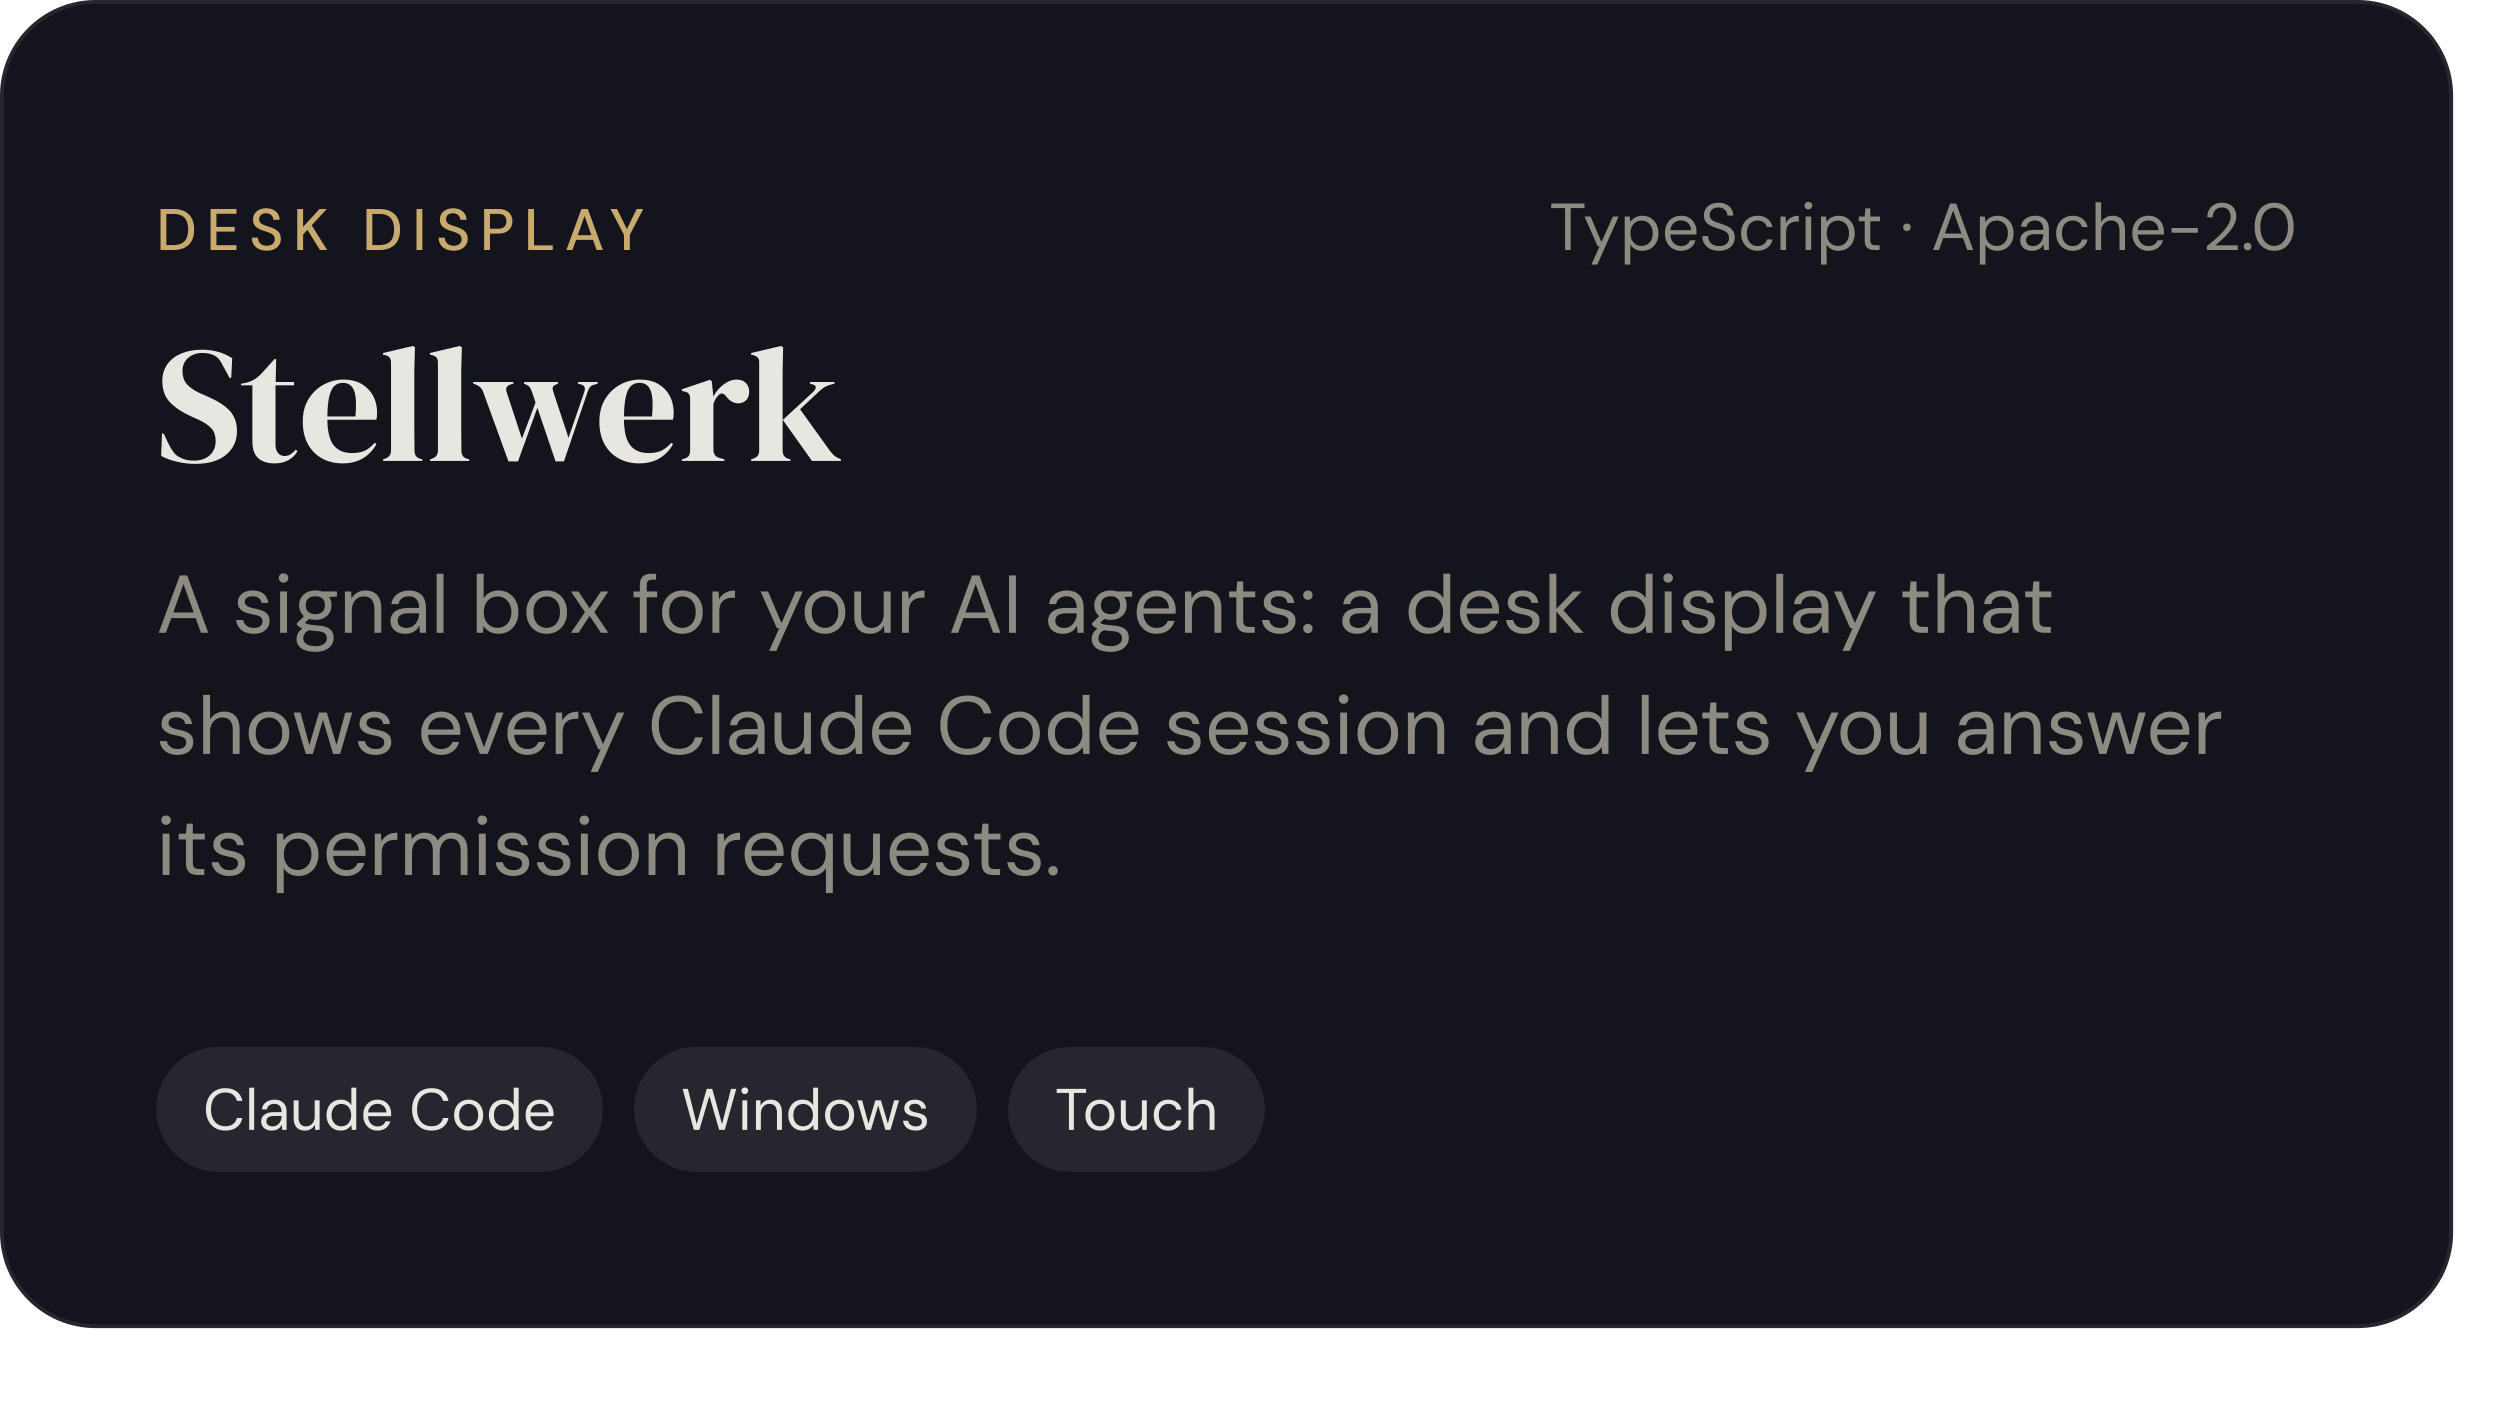
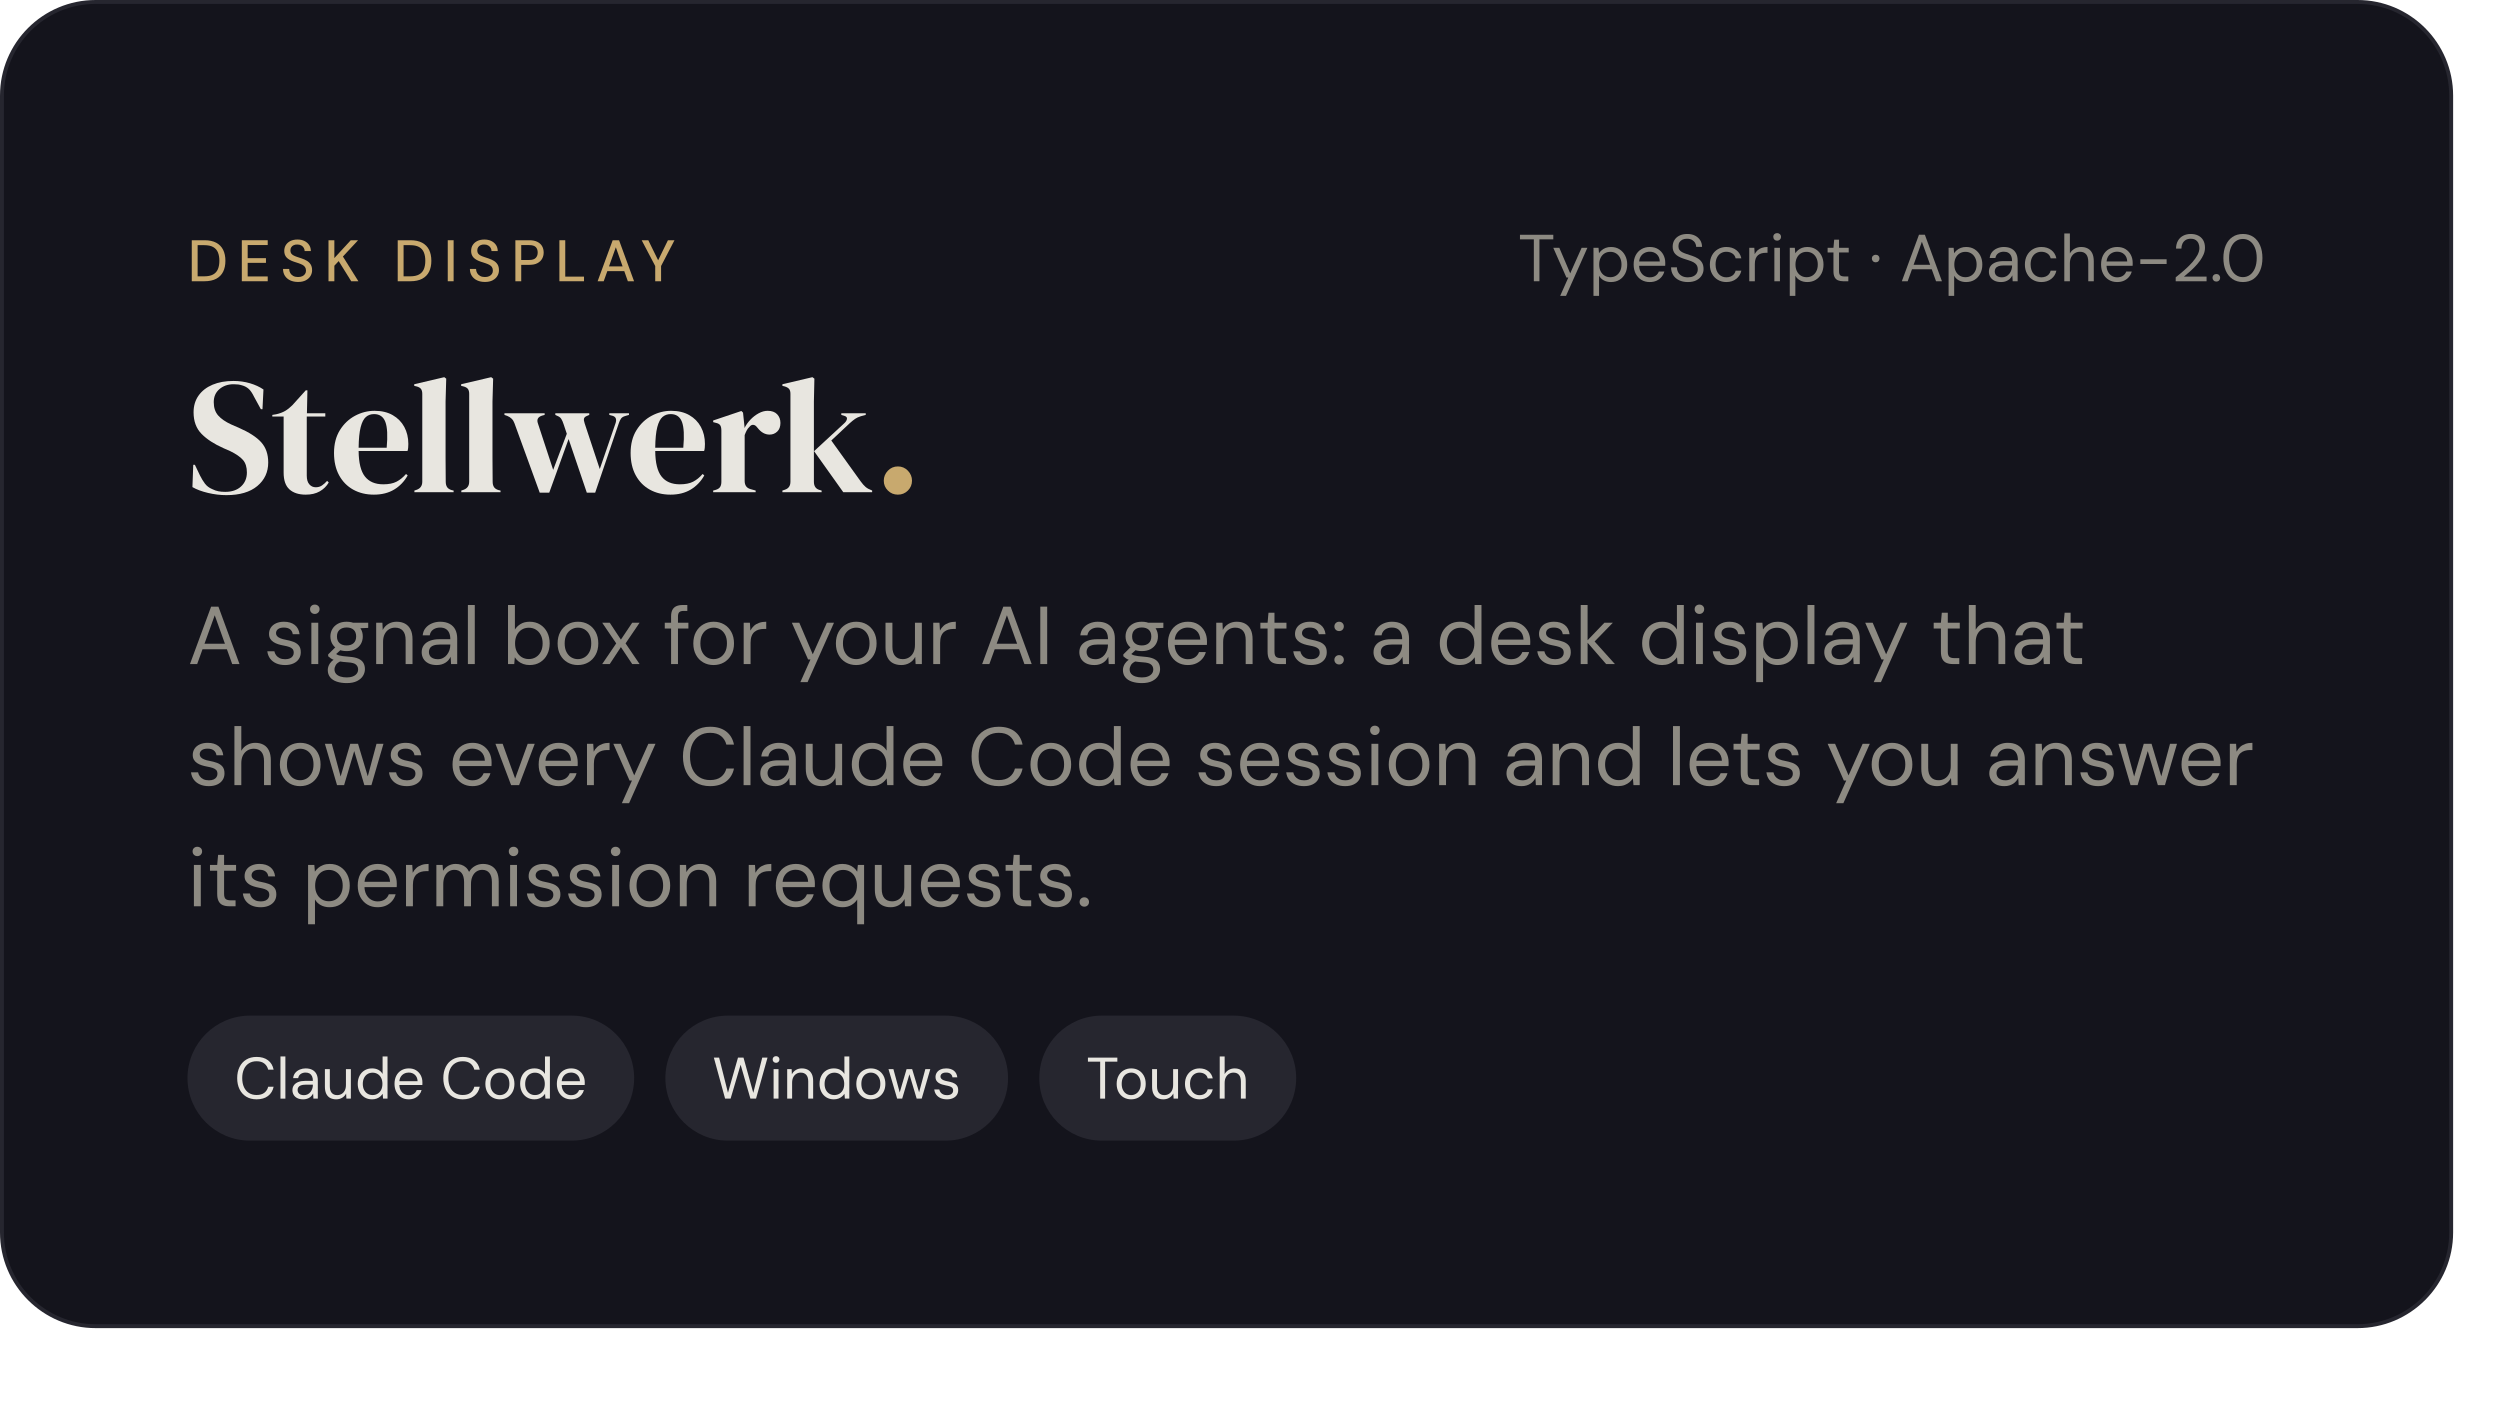
<svg xmlns="http://www.w3.org/2000/svg" viewBox="0 0 640 364" width="640" height="364" role="img" aria-label="Stellwerk: A signal box for your AI agents: a desk display that shows every Claude Code session and lets you answer its permission requests.">
  <defs>
    <path id="d105" d="M20 0V10L35 14Q55 20 62.5 32.0Q70 44 70 63V376Q70 398 62.5 408.5Q55 419 35 423L20 427V437L192 495L202 485L211 399V391Q225 419 247.5 442.5Q270 466 297.5 481.0Q325 496 352 496Q390 496 410.0 475.0Q430 454 430 422Q430 388 410.5 369.5Q391 351 364 351Q322 351 290 393L288 395Q278 409 265.0 410.5Q252 412 241 398Q231 389 224.5 376.5Q218 364 212 348V69Q212 29 247 19L279 10V0Z" />
    <path id="d108" d="M210 -15Q146 -15 110.5 17.0Q75 49 75 119V461H6V471L30 475Q61 482 83.5 495.0Q106 508 128 530L210 621H220L217 481H329V461H216V101Q216 66 231.5 48.0Q247 30 271 30Q292 30 308.0 40.5Q324 51 340 69L350 59Q330 25 295.0 5.0Q260 -15 210 -15Z" />
    <path id="d115" d="M225 -3 71 420Q60 452 27 465L10 471V481H255V471L240 467Q201 455 214 419L307 136L390 356L371 413Q364 435 356.5 446.5Q349 458 337 463L320 471V481H527V471L513 465Q498 459 495.0 449.0Q492 439 499 419L591 141L686 417Q700 455 671 465L649 471V481H769V471L745 464Q728 459 720.5 448.5Q713 438 707 420L563 -3H512L401 324L283 -3Z" />
+     <path id="d147" d="M150 -15Q114 -15 89.0 10.0Q64 35 64 70Q64 105 89.0 131.0Q114 157 150 157Q186 157 211.0 131.0Q236 105 236 70Q236 35 211.0 10.0Q186 -15 150 -15Z" />
    <path id="d47" d="M237 -18Q182 -18 125.0 -4.5Q68 9 30 31L35 167H45L76 102Q90 74 106.0 52.5Q122 31 150 19Q170 9 188.5 5.5Q207 2 230 2Q291 2 326.5 35.0Q362 68 362 120Q362 169 338.0 196.5Q314 224 261 250L220 268Q134 306 85.5 355.5Q37 405 37 487Q37 546 67.5 589.0Q98 632 152.5 655.0Q207 678 280 678Q333 678 380.5 664.0Q428 650 463 626L457 506H447L406 581Q389 616 372.0 630.5Q355 645 333 651Q320 655 309.0 656.5Q298 658 281 658Q230 658 195.0 628.5Q160 599 160 549Q160 498 187.0 467.5Q214 437 266 413L312 393Q408 351 450.0 303.5Q492 256 492 181Q492 93 425.5 37.5Q359 -18 237 -18Z" />
    <path id="d73" d="M271 496Q336 496 382.0 469.5Q428 443 452.5 397.5Q477 352 477 294Q477 283 476.0 271.5Q475 260 472 251H174Q175 143 212.5 95.5Q250 48 324 48Q374 48 405.0 64.0Q436 80 463 111L473 102Q442 47 390.5 16.0Q339 -15 267 -15Q196 -15 141.0 15.5Q86 46 55.0 103.0Q24 160 24 239Q24 321 60.0 378.5Q96 436 152.5 466.0Q209 496 271 496ZM268 476Q239 476 218.5 458.5Q198 441 186.5 396.5Q175 352 174 271H345Q355 380 337.0 428.0Q319 476 268 476Z" />
    <path id="d88" d="M22 0V10L37 15Q71 26 71 64V599Q71 619 63.0 629.0Q55 639 35 645L22 648V658L205 701L217 692L214 552V64Q214 24 247 14L261 10V0ZM393 0 215 250 400 421Q413 433 415.5 446.5Q418 460 398 466L381 471V481H530V471L500 463Q478 456 464.5 446.5Q451 437 432 420L320 315L499 66Q515 44 529.0 32.0Q543 20 565 12L569 10V0Z" />
    <path id="d89" d="M23 0V10L35 14Q71 26 71 64V599Q71 619 63.0 629.5Q55 640 35 645L22 648V658L205 701L217 692L213 552V210Q213 173 213.5 136.5Q214 100 214 64Q214 44 222.0 31.5Q230 19 249 13L262 10V0Z" />
    <path id="m1" d="M28 0 285 700H394L650 0H544L339 580L132 0ZM144 173 172 253H501L528 173Z" />
    <path id="m13" d="M73 0V700H288Q411 700 490.5 657.0Q570 614 608.5 535.5Q647 457 647 349Q647 241 608.5 163.0Q570 85 490.5 42.5Q411 0 288 0ZM173 84H284Q381 84 438.0 116.0Q495 148 519.5 207.5Q544 267 544 349Q544 432 519.5 492.0Q495 552 438.0 584.0Q381 616 284 616H173Z" />
    <path id="m15" d="M73 0V700H515V618H173V394H485V314H173V82H515V0Z" />
    <path id="m23" d="M73 0V700H173V0Z" />
    <path id="m29" d="M73 0V700H173V396L453 700H578L319 422L583 0H461L247 344L173 265V0Z" />
    <path id="m30" d="M73 0V700H173V79H493V0Z" />
    <path id="m43" d="M73 0V700H312Q395 700 449.5 672.0Q504 644 530.0 597.0Q556 550 556 490Q556 433 530.0 385.5Q504 338 450.5 309.0Q397 280 312 280H173V0ZM173 363H309Q387 363 420.5 398.0Q454 433 454 490Q454 551 420.5 584.0Q387 617 309 617H173Z" />
    <path id="m47" d="M302 -12Q225 -12 167.0 15.5Q109 43 77.0 93.0Q45 143 45 210H150Q150 172 168.0 140.5Q186 109 219.5 90.5Q253 72 301 72Q344 72 374.0 86.0Q404 100 420.5 124.5Q437 149 437 181Q437 218 420.5 242.0Q404 266 375.0 281.0Q346 296 308.5 308.5Q271 321 230 334Q147 362 106.5 405.0Q66 448 66 517Q66 576 94.0 619.5Q122 663 172.5 687.5Q223 712 292 712Q360 712 411.0 687.0Q462 662 491.0 618.0Q520 574 520 515H414Q414 542 400.0 568.0Q386 594 358.0 610.5Q330 627 289 627Q255 628 228.0 616.0Q201 604 186.0 581.0Q171 558 171 526Q171 494 184.5 474.5Q198 455 224.0 441.0Q250 427 284.5 415.5Q319 404 361 390Q413 373 453.5 348.5Q494 324 517.5 285.5Q541 247 541 187Q541 135 514.0 90.0Q487 45 434.0 16.5Q381 -12 302 -12Z" />
    <path id="m57" d="M249 0V260L18 700H131L312 331H286L466 700H578L349 260V0Z" />
    <path id="r1" d="M30 0 288 700H377L634 0H545L332 595L118 0ZM148 180 172 248H489L513 180Z" />
    <path id="r104" d="M70 -220V504H146L153 422Q169 446 194.0 467.5Q219 489 254.0 502.5Q289 516 334 516Q408 516 462.5 481.0Q517 446 547.5 386.5Q578 327 578 251Q578 175 547.5 115.5Q517 56 462.0 22.0Q407 -12 333 -12Q272 -12 225.5 13.0Q179 38 154 83V-220ZM324 61Q373 61 411.0 85.0Q449 109 470.5 151.5Q492 194 492 252Q492 309 470.5 352.0Q449 395 411.0 419.0Q373 443 324 443Q274 443 236.0 419.0Q198 395 177.0 352.0Q156 309 156 252Q156 194 177.0 151.5Q198 109 236.0 85.0Q274 61 324 61Z" />
    <path id="r106" d="M473 -220V82Q449 43 403.5 15.5Q358 -12 293 -12Q219 -12 164.0 22.5Q109 57 79.0 116.5Q49 176 49 252Q49 328 79.0 387.5Q109 447 164.5 481.5Q220 516 293 516Q336 516 370.5 504.0Q405 492 431.0 470.5Q457 449 473 421L481 504H557V-220ZM302 61Q352 61 390.0 85.0Q428 109 449.0 151.5Q470 194 470 252Q470 309 449.0 352.0Q428 395 390.0 419.0Q352 443 302 443Q253 443 215.0 419.0Q177 395 156.0 352.0Q135 309 135 252Q135 194 156.0 151.5Q177 109 215.0 85.0Q253 61 302 61Z" />
    <path id="r107" d="M70 0V504H146L152 408Q169 442 195.5 466.0Q222 490 259.5 503.0Q297 516 345 516V428H314Q282 428 253.0 419.5Q224 411 201.5 392.0Q179 373 166.5 340.5Q154 308 154 260V0Z" />
    <path id="r108" d="M260 -12Q197 -12 150.5 9.0Q104 30 76.5 67.5Q49 105 43 156H129Q134 130 150.0 108.0Q166 86 193.5 72.5Q221 59 261 59Q296 59 319.0 69.5Q342 80 353.5 98.0Q365 116 365 137Q365 168 350.5 184.0Q336 200 308.0 209.5Q280 219 240 226Q207 232 175.0 242.0Q143 252 118.0 268.5Q93 285 78.5 309.0Q64 333 64 368Q64 411 86.0 444.5Q108 478 149.5 497.0Q191 516 246 516Q327 516 377.0 477.0Q427 438 436 364H353Q348 402 320.5 423.5Q293 445 245 445Q198 445 173.5 426.0Q149 407 149 376Q149 356 162.5 340.5Q176 325 202.5 314.0Q229 303 268 296Q318 287 359.0 272.0Q400 257 425.5 227.5Q451 198 451 144Q451 97 427.5 62.0Q404 27 361.0 7.5Q318 -12 260 -12Z" />
    <path id="r11" d="M379 -12Q277 -12 202.5 33.5Q128 79 88.0 160.5Q48 242 48 350Q48 458 88.0 539.5Q128 621 202.5 666.5Q277 712 379 712Q499 712 574.0 655.0Q649 598 670 494H577Q561 559 512.0 598.5Q463 638 379 638Q304 638 249.0 603.5Q194 569 164.0 504.5Q134 440 134 350Q134 260 164.0 195.5Q194 131 249.0 96.5Q304 62 379 62Q463 62 512.0 100.5Q561 139 577 203H670Q649 102 574.0 45.0Q499 -12 379 -12Z" />
    <path id="r110" d="M268 0Q223 0 190.0 14.0Q157 28 139.5 61.5Q122 95 122 152V433H34V504H122L133 626H206V504H352V433H206V152Q206 105 225.0 88.5Q244 72 292 72H346V0Z" />
    <path id="r111" d="M253 -12Q195 -12 151.5 11.0Q108 34 84.5 82.0Q61 130 61 202V504H145V211Q145 136 178.0 98.0Q211 60 271 60Q313 60 347.0 80.5Q381 101 400.5 139.5Q420 178 420 234V504H504V0H428L423 88Q400 41 355.0 14.5Q310 -12 253 -12Z" />
    <path id="r116" d="M215 0 24 504H112L264 81L417 504H503L312 0Z" />
    <path id="r117" d="M172 0 24 504H108L223 79H208L333 504H428L555 80L539 79L653 504H738L591 0H505L373 444H390L258 0Z" />
    <path id="r118" d="M20 0 191 252 20 504H112L248 298L386 504H476L305 252L476 0H386L248 207L112 0Z" />
    <path id="r119" d="M125 -220 248 56H219L21 504H112L276 119L448 504H535L213 -220Z" />
    <path id="r127" d="M343 -12Q251 -12 184.5 33.5Q118 79 83.0 160.5Q48 242 48 350Q48 458 83.0 539.5Q118 621 184.5 666.5Q251 712 343 712Q435 712 500.5 666.5Q566 621 601.0 539.5Q636 458 636 350Q636 242 601.0 160.5Q566 79 500.5 33.5Q435 -12 343 -12ZM342 62Q402 62 449.0 96.5Q496 131 523.0 195.5Q550 260 550 350Q550 440 523.0 504.5Q496 569 449.0 603.0Q402 637 342 637Q282 637 234.5 603.0Q187 569 160.5 504.5Q134 440 134 350Q134 260 160.5 195.5Q187 131 234.5 96.5Q282 62 342 62Z" />
    <path id="r129" d="M64 0V59Q135 115 199.5 172.0Q264 229 314.0 285.5Q364 342 392.5 396.0Q421 450 421 500Q421 537 408.0 568.5Q395 600 366.5 620.0Q338 640 290 640Q243 640 212.0 619.5Q181 599 165.5 565.5Q150 532 150 492H69Q70 561 98.5 610.5Q127 660 177.0 686.0Q227 712 291 712Q354 712 402.0 688.5Q450 665 477.5 619.0Q505 573 505 503Q505 454 484.5 405.0Q464 356 430.0 309.5Q396 263 354.5 220.0Q313 177 269.5 139.0Q226 101 188 70H529V0Z" />
    <path id="r156" d="M100 -5Q75 -5 58.5 11.5Q42 28 42 52Q42 76 58.5 92.5Q75 109 100 109Q125 109 141.0 92.5Q157 76 157 52Q157 28 141.0 11.5Q125 -5 100 -5Z" />
    <path id="r158" d="M100 -5Q75 -5 58.5 11.5Q42 28 42 52Q42 76 58.5 92.5Q75 109 100 109Q125 109 141.0 92.5Q157 76 157 52Q157 28 141.0 11.5Q125 -5 100 -5ZM100 402Q75 402 58.5 418.5Q42 435 42 459Q42 483 58.5 499.5Q75 516 100 516Q125 516 141.0 499.5Q157 483 157 459Q157 435 141.0 418.5Q125 402 100 402Z" />
    <path id="r165" d="M100 285Q75 285 58.5 301.5Q42 318 42 342Q42 367 58.5 383.0Q75 399 100 399Q125 399 141.0 383.0Q157 367 157 342Q157 318 141.0 301.5Q125 285 100 285Z" />
    <path id="r171" d="M72 260V331H468V260Z" />
    <path id="r23" d="M75 0V700H159V0Z" />
    <path id="r47" d="M298 -12Q221 -12 164.0 16.0Q107 44 76.0 94.0Q45 144 45 210H133Q133 169 152.0 134.5Q171 100 207.5 79.5Q244 59 298 59Q345 59 378.5 74.5Q412 90 429.5 117.0Q447 144 447 178Q447 219 429.5 244.5Q412 270 382.0 286.0Q352 302 312.5 314.5Q273 327 230 341Q147 369 108.0 411.0Q69 453 69 520Q69 577 95.5 620.0Q122 663 171.5 687.5Q221 712 289 712Q356 712 405.5 687.0Q455 662 483.0 618.5Q511 575 511 518H423Q423 547 408.0 575.0Q393 603 362.5 621.5Q332 640 286 640Q248 641 218.5 627.5Q189 614 172.5 589.0Q156 564 156 528Q156 494 170.5 473.0Q185 452 212.5 437.5Q240 423 277.0 411.0Q314 399 359 384Q410 367 449.5 342.5Q489 318 511.5 280.0Q534 242 534 183Q534 133 507.5 88.5Q481 44 429.0 16.0Q377 -12 298 -12Z" />
    <path id="r48" d="M239 0V631H30V700H532V631H323V0Z" />
    <path id="r55" d="M219 0 27 700H117L268 100L439 700H533L700 98L853 700H943L747 0H651L484 579L313 0Z" />
    <path id="r60" d="M234 -12Q173 -12 132.0 9.5Q91 31 71.0 66.5Q51 102 51 144Q51 195 77.5 230.5Q104 266 152.5 284.5Q201 303 267 303H400Q400 350 385.5 381.5Q371 413 343.5 429.0Q316 445 275 445Q227 445 192.0 421.0Q157 397 149 350H63Q69 404 99.5 440.5Q130 477 177.0 496.5Q224 516 275 516Q345 516 391.5 490.5Q438 465 461.0 419.5Q484 374 484 312V0H409L404 89Q394 68 378.5 49.5Q363 31 342.0 17.5Q321 4 294.5 -4.0Q268 -12 234 -12ZM247 59Q282 59 310.5 73.5Q339 88 359.0 113.5Q379 139 389.5 170.0Q400 201 400 235V238H274Q225 238 195.0 226.5Q165 215 152.0 194.5Q139 174 139 148Q139 121 151.5 101.0Q164 81 188.5 70.0Q213 59 247 59Z" />
    <path id="r68" d="M334 -12Q291 -12 256.5 0.5Q222 13 196.0 34.0Q170 55 153 83L146 0H70V720H154V421Q178 460 223.0 488.0Q268 516 334 516Q407 516 462.0 481.5Q517 447 547.5 387.5Q578 328 578 252Q578 176 547.5 116.0Q517 56 462.0 22.0Q407 -12 334 -12ZM324 61Q373 61 411.0 85.0Q449 109 470.5 151.5Q492 194 492 252Q492 309 470.5 352.0Q449 395 411.0 419.0Q373 443 324 443Q274 443 236.0 419.0Q198 395 177.0 352.0Q156 309 156 252Q156 194 177.0 151.5Q198 109 236.0 85.0Q274 61 324 61Z" />
    <path id="r69" d="M297 -12Q226 -12 169.5 21.0Q113 54 81.0 113.5Q49 173 49 251Q49 331 81.0 390.0Q113 449 169.5 482.5Q226 516 297 516Q387 516 447.0 469.5Q507 423 523 345H437Q427 392 388.0 418.0Q349 444 296 444Q253 444 216.0 422.5Q179 401 157.0 358.0Q135 315 135 252Q135 205 148.0 168.5Q161 132 183.0 108.0Q205 84 234.5 71.5Q264 59 296 59Q332 59 361.0 70.5Q390 82 410.0 105.0Q430 128 437 159H523Q507 83 446.5 35.5Q386 -12 297 -12Z" />
    <path id="r71" d="M292 -12Q219 -12 164.0 22.5Q109 57 79.0 117.0Q49 177 49 253Q49 329 79.0 388.5Q109 448 164.5 482.0Q220 516 293 516Q355 516 401.5 491.0Q448 466 473 421V720H557V0H481L474 83Q458 58 433.0 36.5Q408 15 373.0 1.5Q338 -12 292 -12ZM302 61Q352 61 390.0 85.0Q428 109 449.0 151.5Q470 194 470 252Q470 309 449.0 352.0Q428 395 390.0 419.0Q352 443 302 443Q253 443 215.0 419.0Q177 395 156.0 352.0Q135 309 135 252Q135 194 156.0 151.5Q177 109 215.0 85.0Q253 61 302 61Z" />
    <path id="r73" d="M291 -12Q220 -12 165.5 21.0Q111 54 80.0 113.5Q49 173 49 252Q49 332 79.5 391.0Q110 450 165.5 483.0Q221 516 293 516Q367 516 418.5 483.0Q470 450 497.5 396.5Q525 343 525 279Q525 269 525.0 258.0Q525 247 524 233H112V298H443Q440 367 397.5 406.0Q355 445 291 445Q248 445 211.5 425.5Q175 406 153.0 368.5Q131 331 131 275V247Q131 185 153.5 143.0Q176 101 212.5 80.0Q249 59 291 59Q344 59 378.5 82.5Q413 106 428 146H511Q499 101 469.0 65.0Q439 29 394.5 8.5Q350 -12 291 -12Z" />
    <path id="r78" d="M98 0V582Q98 630 114.0 660.5Q130 691 161.5 705.5Q193 720 239 720H296V648H252Q215 648 198.5 633.0Q182 618 182 580V0ZM21 433V504H309V433Z" />
    <path id="r79" d="M269 -232Q201 -232 148.5 -214.5Q96 -197 67.0 -161.0Q38 -125 38 -72Q38 -49 47.5 -23.0Q57 3 80.5 28.0Q104 53 147 73L205 39Q152 17 136.0 -11.5Q120 -40 120 -64Q120 -97 139.0 -119.0Q158 -141 192.0 -152.0Q226 -163 269 -163Q312 -163 343.0 -151.0Q374 -139 391.0 -117.0Q408 -95 408 -65Q408 -30 382.0 -6.5Q356 17 283 21Q224 25 184.0 32.0Q144 39 118.0 48.5Q92 58 74.5 70.0Q57 82 43 95V118L140 214L213 188L113 98L126 133Q137 125 147.0 118.0Q157 111 174.0 106.0Q191 101 221.5 97.0Q252 93 302 89Q371 84 412.5 65.0Q454 46 472.5 14.0Q491 -18 491 -62Q491 -105 467.5 -143.5Q444 -182 395.0 -207.0Q346 -232 269 -232ZM268 158Q205 158 160.5 182.0Q116 206 93.0 246.5Q70 287 70 337Q70 387 93.5 427.0Q117 467 161.0 491.5Q205 516 268 516Q331 516 375.0 491.5Q419 467 442.0 427.0Q465 387 465 337Q465 287 442.0 246.5Q419 206 375.0 182.0Q331 158 268 158ZM268 227Q322 227 353.0 255.0Q384 283 384 337Q384 390 353.0 418.0Q322 446 268 446Q215 446 182.5 418.0Q150 390 150 337Q150 283 182.0 255.0Q214 227 268 227ZM350 433 325 504H531V441Z" />
    <path id="r80" d="M70 0V720H154V419Q179 464 224.5 490.0Q270 516 324 516Q382 516 425.0 492.5Q468 469 491.0 421.0Q514 373 514 300V0H431V291Q431 367 399.0 405.5Q367 444 306 444Q263 444 228.5 423.0Q194 402 174.0 363.0Q154 324 154 267V0Z" />
    <path id="r81" d="M78 0V504H162V0ZM120 611Q95 611 78.5 627.5Q62 644 62 669Q62 694 78.5 709.5Q95 725 120 725Q144 725 161.0 709.5Q178 694 178 669Q178 644 161.0 627.5Q144 611 120 611Z" />
    <path id="r90" d="M380 0 140 276 359 504H462L211 246L212 306L487 0ZM70 0V720H154V0Z" />
    <path id="r91" d="M70 0V720H154V0Z" />
    <path id="r93" d="M70 0V504H146L151 432Q175 471 215.5 493.5Q256 516 304 516Q343 516 374.5 505.5Q406 495 430.0 473.5Q454 452 469 419Q495 465 540.5 490.5Q586 516 638 516Q696 516 739.5 492.5Q783 469 806.5 421.5Q830 374 830 301V0H747V292Q747 368 716.0 406.0Q685 444 629 444Q590 444 559.0 423.5Q528 403 510.0 364.0Q492 325 492 268V0H408V292Q408 368 377.0 406.0Q346 444 289 444Q251 444 220.5 423.5Q190 403 172.0 364.0Q154 325 154 268V0Z" />
    <path id="r94" d="M70 0V504H146L150 416Q174 463 218.5 489.5Q263 516 320 516Q379 516 422.0 492.5Q465 469 489.0 421.5Q513 374 513 301V0H429V292Q429 368 395.5 406.0Q362 444 301 444Q259 444 226.0 423.5Q193 403 173.5 364.5Q154 326 154 269V0Z" />
    <path id="r96" d="M295 -12Q225 -12 169.0 20.5Q113 53 81.0 112.5Q49 172 49 251Q49 332 81.5 391.5Q114 451 170.5 483.5Q227 516 297 516Q369 516 424.5 483.5Q480 451 512.5 391.5Q545 332 545 252Q545 172 512.0 112.5Q479 53 423.0 20.5Q367 -12 295 -12ZM296 60Q339 60 376.0 81.5Q413 103 436.0 146.0Q459 189 459 252Q459 316 436.5 358.5Q414 401 377.5 422.5Q341 444 297 444Q255 444 217.5 422.5Q180 401 157.5 358.5Q135 316 135 252Q135 189 157.5 146.0Q180 103 216.5 81.5Q253 60 296 60Z" />
  </defs>
  <rect x="0.5" y="0.5" width="627" height="339" rx="24" fill="#14141c" stroke="#26262f" stroke-width="1" />
  <g fill="#c8a96e">
-     <use href="#m13" transform="translate(40 64) scale(0.015 -0.015)" />
-     <use href="#m15" transform="translate(52.81 64) scale(0.015 -0.015)" />
-     <use href="#m47" transform="translate(63.78 64) scale(0.015 -0.015)" />
-     <use href="#m29" transform="translate(75 64) scale(0.015 -0.015)" />
-     <use href="#m13" transform="translate(92.72 64) scale(0.015 -0.015)" />
-     <use href="#m23" transform="translate(105.53 64) scale(0.015 -0.015)" />
-     <use href="#m47" transform="translate(111.62 64) scale(0.015 -0.015)" />
-     <use href="#m43" transform="translate(122.84 64) scale(0.015 -0.015)" />
-     <use href="#m30" transform="translate(134.11 64) scale(0.015 -0.015)" />
-     <use href="#m1" transform="translate(144.57 64) scale(0.015 -0.015)" />
-     <use href="#m57" transform="translate(156 64) scale(0.015 -0.015)" />
-   </g>
-   <g fill="#8d8a82">
-     <use href="#r48" transform="translate(396.6 64) scale(0.017 -0.017)" />
-     <use href="#r119" transform="translate(405.28 64) scale(0.017 -0.017)" />
-     <use href="#r104" transform="translate(414.74 64) scale(0.017 -0.017)" />
-     <use href="#r73" transform="translate(425.38 64) scale(0.017 -0.017)" />
-     <use href="#r47" transform="translate(435.03 64) scale(0.017 -0.017)" />
-     <use href="#r69" transform="translate(444.89 64) scale(0.017 -0.017)" />
-     <use href="#r107" transform="translate(454.62 64) scale(0.017 -0.017)" />
-     <use href="#r81" transform="translate(460.91 64) scale(0.017 -0.017)" />
-     <use href="#r104" transform="translate(464.99 64) scale(0.017 -0.017)" />
-     <use href="#r110" transform="translate(475.29 64) scale(0.017 -0.017)" />
-     <use href="#r165" transform="translate(486.48 64) scale(0.017 -0.017)" />
-     <use href="#r1" transform="translate(494.36 64) scale(0.017 -0.017)" />
-     <use href="#r104" transform="translate(505.65 64) scale(0.017 -0.017)" />
-     <use href="#r60" transform="translate(516.29 64) scale(0.017 -0.017)" />
-     <use href="#r69" transform="translate(525.54 64) scale(0.017 -0.017)" />
-     <use href="#r80" transform="translate(535.27 64) scale(0.017 -0.017)" />
-     <use href="#r73" transform="translate(545.04 64) scale(0.017 -0.017)" />
-     <use href="#r171" transform="translate(554.7 64) scale(0.017 -0.017)" />
-     <use href="#r129" transform="translate(563.89 64) scale(0.017 -0.017)" />
-     <use href="#r156" transform="translate(573.69 64) scale(0.017 -0.017)" />
-     <use href="#r127" transform="translate(576.37 64) scale(0.017 -0.017)" />
-   </g>
-   <g fill="#e8e6e0">
-     <use href="#d47" transform="translate(40 118) scale(0.042 -0.042)" />
-     <use href="#d108" transform="translate(61.46 118) scale(0.042 -0.042)" />
-     <use href="#d73" transform="translate(76.5 118) scale(0.042 -0.042)" />
-     <use href="#d89" transform="translate(97.12 118) scale(0.042 -0.042)" />
-     <use href="#d89" transform="translate(109.13 118) scale(0.042 -0.042)" />
-     <use href="#d115" transform="translate(120.72 118) scale(0.042 -0.042)" />
-     <use href="#d73" transform="translate(152.43 118) scale(0.042 -0.042)" />
-     <use href="#d105" transform="translate(173.73 118) scale(0.042 -0.042)" />
-     <use href="#d88" transform="translate(191.37 118) scale(0.042 -0.042)" />
-   </g>
-   <g fill="#8d8a82">
-     <use href="#r1" transform="translate(40 162) scale(0.021 -0.021)" />
-     <use href="#r108" transform="translate(59.53 162) scale(0.021 -0.021)" />
-     <use href="#r81" transform="translate(70.07 162) scale(0.021 -0.021)" />
-     <use href="#r79" transform="translate(75.11 162) scale(0.021 -0.021)" />
-     <use href="#r94" transform="translate(86.83 162) scale(0.021 -0.021)" />
-     <use href="#r60" transform="translate(98.88 162) scale(0.021 -0.021)" />
-     <use href="#r91" transform="translate(110.31 162) scale(0.021 -0.021)" />
-     <use href="#r68" transform="translate(120.58 162) scale(0.021 -0.021)" />
-     <use href="#r96" transform="translate(133.72 162) scale(0.021 -0.021)" />
-     <use href="#r118" transform="translate(145.74 162) scale(0.021 -0.021)" />
-     <use href="#r78" transform="translate(161.74 162) scale(0.021 -0.021)" />
-     <use href="#r96" transform="translate(168.46 162) scale(0.021 -0.021)" />
-     <use href="#r107" transform="translate(180.91 162) scale(0.021 -0.021)" />
-     <use href="#r119" transform="translate(194.27 162) scale(0.021 -0.021)" />
-     <use href="#r96" transform="translate(204.96 162) scale(0.021 -0.021)" />
-     <use href="#r111" transform="translate(217.41 162) scale(0.021 -0.021)" />
-     <use href="#r107" transform="translate(229.44 162) scale(0.021 -0.021)" />
-     <use href="#r1" transform="translate(242.8 162) scale(0.021 -0.021)" />
-     <use href="#r23" transform="translate(256.74 162) scale(0.021 -0.021)" />
-     <use href="#r60" transform="translate(267.24 162) scale(0.021 -0.021)" />
-     <use href="#r79" transform="translate(278.67 162) scale(0.021 -0.021)" />
-     <use href="#r73" transform="translate(289.96 162) scale(0.021 -0.021)" />
-     <use href="#r94" transform="translate(301.89 162) scale(0.021 -0.021)" />
-     <use href="#r110" transform="translate(313.94 162) scale(0.021 -0.021)" />
-     <use href="#r108" transform="translate(322.18 162) scale(0.021 -0.021)" />
-     <use href="#r158" transform="translate(332.72 162) scale(0.021 -0.021)" />
-     <use href="#r60" transform="translate(342.55 162) scale(0.021 -0.021)" />
-     <use href="#r71" transform="translate(359.56 162) scale(0.021 -0.021)" />
-     <use href="#r73" transform="translate(372.72 162) scale(0.021 -0.021)" />
-     <use href="#r108" transform="translate(384.65 162) scale(0.021 -0.021)" />
-     <use href="#r90" transform="translate(395.19 162) scale(0.021 -0.021)" />
-     <use href="#r71" transform="translate(411.36 162) scale(0.021 -0.021)" />
-     <use href="#r81" transform="translate(424.53 162) scale(0.021 -0.021)" />
-     <use href="#r108" transform="translate(429.57 162) scale(0.021 -0.021)" />
-     <use href="#r104" transform="translate(440.11 162) scale(0.021 -0.021)" />
-     <use href="#r91" transform="translate(453.26 162) scale(0.021 -0.021)" />
-     <use href="#r60" transform="translate(457.94 162) scale(0.021 -0.021)" />
-     <use href="#r119" transform="translate(469.05 162) scale(0.021 -0.021)" />
-     <use href="#r110" transform="translate(486.31 162) scale(0.021 -0.021)" />
-     <use href="#r80" transform="translate(494.55 162) scale(0.021 -0.021)" />
-     <use href="#r60" transform="translate(506.62 162) scale(0.021 -0.021)" />
-     <use href="#r110" transform="translate(517.75 162) scale(0.021 -0.021)" />
-   </g>
-   <g fill="#8d8a82">
-     <use href="#r108" transform="translate(40 193) scale(0.021 -0.021)" />
-     <use href="#r80" transform="translate(50.54 193) scale(0.021 -0.021)" />
-     <use href="#r96" transform="translate(62.62 193) scale(0.021 -0.021)" />
-     <use href="#r117" transform="translate(74.67 193) scale(0.021 -0.021)" />
-     <use href="#r108" transform="translate(90.69 193) scale(0.021 -0.021)" />
-     <use href="#r73" transform="translate(106.82 193) scale(0.021 -0.021)" />
-     <use href="#r116" transform="translate(118.33 193) scale(0.021 -0.021)" />
-     <use href="#r73" transform="translate(128.87 193) scale(0.021 -0.021)" />
-     <use href="#r107" transform="translate(140.8 193) scale(0.021 -0.021)" />
-     <use href="#r119" transform="translate(148.57 193) scale(0.021 -0.021)" />
-     <use href="#r11" transform="translate(165.83 193) scale(0.021 -0.021)" />
-     <use href="#r91" transform="translate(180.89 193) scale(0.021 -0.021)" />
-     <use href="#r60" transform="translate(185.57 193) scale(0.021 -0.021)" />
-     <use href="#r111" transform="translate(197 193) scale(0.021 -0.021)" />
-     <use href="#r71" transform="translate(209.03 193) scale(0.021 -0.021)" />
-     <use href="#r73" transform="translate(222.2 193) scale(0.021 -0.021)" />
-     <use href="#r11" transform="translate(239.71 193) scale(0.021 -0.021)" />
-     <use href="#r96" transform="translate(254.77 193) scale(0.021 -0.021)" />
-     <use href="#r71" transform="translate(267.22 193) scale(0.021 -0.021)" />
-     <use href="#r73" transform="translate(280.39 193) scale(0.021 -0.021)" />
-     <use href="#r108" transform="translate(297.9 193) scale(0.021 -0.021)" />
-     <use href="#r73" transform="translate(308.44 193) scale(0.021 -0.021)" />
-     <use href="#r108" transform="translate(320.37 193) scale(0.021 -0.021)" />
-     <use href="#r108" transform="translate(330.91 193) scale(0.021 -0.021)" />
-     <use href="#r81" transform="translate(341.45 193) scale(0.021 -0.021)" />
-     <use href="#r96" transform="translate(346.49 193) scale(0.021 -0.021)" />
-     <use href="#r94" transform="translate(358.95 193) scale(0.021 -0.021)" />
-     <use href="#r60" transform="translate(376.59 193) scale(0.021 -0.021)" />
-     <use href="#r94" transform="translate(388.01 193) scale(0.021 -0.021)" />
-     <use href="#r71" transform="translate(400.07 193) scale(0.021 -0.021)" />
-     <use href="#r91" transform="translate(418.82 193) scale(0.021 -0.021)" />
-     <use href="#r73" transform="translate(423.5 193) scale(0.021 -0.021)" />
-     <use href="#r110" transform="translate(435.07 193) scale(0.021 -0.021)" />
-     <use href="#r108" transform="translate(443.3 193) scale(0.021 -0.021)" />
-     <use href="#r119" transform="translate(459.43 193) scale(0.021 -0.021)" />
-     <use href="#r96" transform="translate(470.12 193) scale(0.021 -0.021)" />
-     <use href="#r111" transform="translate(482.57 193) scale(0.021 -0.021)" />
-     <use href="#r60" transform="translate(500.19 193) scale(0.021 -0.021)" />
-     <use href="#r94" transform="translate(511.62 193) scale(0.021 -0.021)" />
-     <use href="#r108" transform="translate(523.67 193) scale(0.021 -0.021)" />
-     <use href="#r117" transform="translate(533.81 193) scale(0.021 -0.021)" />
-     <use href="#r73" transform="translate(549.44 193) scale(0.021 -0.021)" />
-     <use href="#r107" transform="translate(561.37 193) scale(0.021 -0.021)" />
-   </g>
-   <g fill="#8d8a82">
-     <use href="#r81" transform="translate(40 224) scale(0.021 -0.021)" />
-     <use href="#r110" transform="translate(45.04 224) scale(0.021 -0.021)" />
-     <use href="#r108" transform="translate(53.27 224) scale(0.021 -0.021)" />
-     <use href="#r104" transform="translate(69.4 224) scale(0.021 -0.021)" />
-     <use href="#r73" transform="translate(82.55 224) scale(0.021 -0.021)" />
-     <use href="#r107" transform="translate(94.47 224) scale(0.021 -0.021)" />
-     <use href="#r93" transform="translate(102.24 224) scale(0.021 -0.021)" />
-     <use href="#r81" transform="translate(120.95 224) scale(0.021 -0.021)" />
-     <use href="#r108" transform="translate(126 224) scale(0.021 -0.021)" />
-     <use href="#r108" transform="translate(136.54 224) scale(0.021 -0.021)" />
-     <use href="#r81" transform="translate(147.08 224) scale(0.021 -0.021)" />
-     <use href="#r96" transform="translate(152.12 224) scale(0.021 -0.021)" />
-     <use href="#r94" transform="translate(164.57 224) scale(0.021 -0.021)" />
-     <use href="#r107" transform="translate(182.21 224) scale(0.021 -0.021)" />
-     <use href="#r73" transform="translate(189.58 224) scale(0.021 -0.021)" />
-     <use href="#r106" transform="translate(201.51 224) scale(0.021 -0.021)" />
-     <use href="#r111" transform="translate(214.68 224) scale(0.021 -0.021)" />
-     <use href="#r73" transform="translate(226.71 224) scale(0.021 -0.021)" />
-     <use href="#r108" transform="translate(238.64 224) scale(0.021 -0.021)" />
-     <use href="#r110" transform="translate(248.72 224) scale(0.021 -0.021)" />
-     <use href="#r108" transform="translate(256.95 224) scale(0.021 -0.021)" />
-     <use href="#r156" transform="translate(267.49 224) scale(0.021 -0.021)" />
-   </g>
-   <rect x="40" y="268" width="114.34" height="32" rx="16" fill="#26262f" />
-   <g fill="#e8e6e0">
-     <use href="#r11" transform="translate(52 289.25) scale(0.015 -0.015)" />
-     <use href="#r91" transform="translate(62.75 289.25) scale(0.015 -0.015)" />
-     <use href="#r60" transform="translate(66.1 289.25) scale(0.015 -0.015)" />
-     <use href="#r111" transform="translate(74.26 289.25) scale(0.015 -0.015)" />
-     <use href="#r71" transform="translate(82.85 289.25) scale(0.015 -0.015)" />
-     <use href="#r73" transform="translate(92.26 289.25) scale(0.015 -0.015)" />
-     <use href="#r11" transform="translate(104.77 289.25) scale(0.015 -0.015)" />
-     <use href="#r96" transform="translate(115.52 289.25) scale(0.015 -0.015)" />
-     <use href="#r71" transform="translate(124.42 289.25) scale(0.015 -0.015)" />
-     <use href="#r73" transform="translate(133.82 289.25) scale(0.015 -0.015)" />
-   </g>
-   <rect x="162.34" y="268" width="87.72" height="32" rx="16" fill="#26262f" />
-   <g fill="#e8e6e0">
-     <use href="#r55" transform="translate(174.34 289.25) scale(0.015 -0.015)" />
-     <use href="#r81" transform="translate(188.87 289.25) scale(0.015 -0.015)" />
-     <use href="#r94" transform="translate(192.47 289.25) scale(0.015 -0.015)" />
-     <use href="#r71" transform="translate(201.07 289.25) scale(0.015 -0.015)" />
-     <use href="#r96" transform="translate(210.48 289.25) scale(0.015 -0.015)" />
-     <use href="#r117" transform="translate(219.09 289.25) scale(0.015 -0.015)" />
-     <use href="#r108" transform="translate(230.53 289.25) scale(0.015 -0.015)" />
-   </g>
-   <rect x="258.06" y="268" width="65.76" height="32" rx="16" fill="#26262f" />
-   <g fill="#e8e6e0">
-     <use href="#r48" transform="translate(270.06 289.25) scale(0.015 -0.015)" />
-     <use href="#r96" transform="translate(277.13 289.25) scale(0.015 -0.015)" />
-     <use href="#r111" transform="translate(286.02 289.25) scale(0.015 -0.015)" />
-     <use href="#r69" transform="translate(294.62 289.25) scale(0.015 -0.015)" />
-     <use href="#r80" transform="translate(303.2 289.25) scale(0.015 -0.015)" />
+     <use href="#m13" transform="translate(48 72) scale(0.015 -0.015)" />
+     <use href="#m15" transform="translate(60.81 72) scale(0.015 -0.015)" />
+     <use href="#m47" transform="translate(71.78 72) scale(0.015 -0.015)" />
+     <use href="#m29" transform="translate(83 72) scale(0.015 -0.015)" />
+     <use href="#m13" transform="translate(100.72 72) scale(0.015 -0.015)" />
+     <use href="#m23" transform="translate(113.53 72) scale(0.015 -0.015)" />
+     <use href="#m47" transform="translate(119.62 72) scale(0.015 -0.015)" />
+     <use href="#m43" transform="translate(130.84 72) scale(0.015 -0.015)" />
+     <use href="#m30" transform="translate(142.11 72) scale(0.015 -0.015)" />
+     <use href="#m1" transform="translate(152.57 72) scale(0.015 -0.015)" />
+     <use href="#m57" transform="translate(164 72) scale(0.015 -0.015)" />
+   </g>
+   <g fill="#8d8a82">
+     <use href="#r48" transform="translate(388.6 72) scale(0.017 -0.017)" />
+     <use href="#r119" transform="translate(397.28 72) scale(0.017 -0.017)" />
+     <use href="#r104" transform="translate(406.74 72) scale(0.017 -0.017)" />
+     <use href="#r73" transform="translate(417.38 72) scale(0.017 -0.017)" />
+     <use href="#r47" transform="translate(427.03 72) scale(0.017 -0.017)" />
+     <use href="#r69" transform="translate(436.89 72) scale(0.017 -0.017)" />
+     <use href="#r107" transform="translate(446.62 72) scale(0.017 -0.017)" />
+     <use href="#r81" transform="translate(452.91 72) scale(0.017 -0.017)" />
+     <use href="#r104" transform="translate(456.99 72) scale(0.017 -0.017)" />
+     <use href="#r110" transform="translate(467.29 72) scale(0.017 -0.017)" />
+     <use href="#r165" transform="translate(478.48 72) scale(0.017 -0.017)" />
+     <use href="#r1" transform="translate(486.36 72) scale(0.017 -0.017)" />
+     <use href="#r104" transform="translate(497.65 72) scale(0.017 -0.017)" />
+     <use href="#r60" transform="translate(508.29 72) scale(0.017 -0.017)" />
+     <use href="#r69" transform="translate(517.54 72) scale(0.017 -0.017)" />
+     <use href="#r80" transform="translate(527.27 72) scale(0.017 -0.017)" />
+     <use href="#r73" transform="translate(537.04 72) scale(0.017 -0.017)" />
+     <use href="#r171" transform="translate(546.7 72) scale(0.017 -0.017)" />
+     <use href="#r129" transform="translate(555.89 72) scale(0.017 -0.017)" />
+     <use href="#r156" transform="translate(565.69 72) scale(0.017 -0.017)" />
+     <use href="#r127" transform="translate(568.37 72) scale(0.017 -0.017)" />
+   </g>
+   <g fill="#e8e6e0">
+     <use href="#d47" transform="translate(48 126) scale(0.042 -0.042)" />
+     <use href="#d108" transform="translate(69.46 126) scale(0.042 -0.042)" />
+     <use href="#d73" transform="translate(84.5 126) scale(0.042 -0.042)" />
+     <use href="#d89" transform="translate(105.12 126) scale(0.042 -0.042)" />
+     <use href="#d89" transform="translate(117.13 126) scale(0.042 -0.042)" />
+     <use href="#d115" transform="translate(128.72 126) scale(0.042 -0.042)" />
+     <use href="#d73" transform="translate(160.43 126) scale(0.042 -0.042)" />
+     <use href="#d105" transform="translate(181.73 126) scale(0.042 -0.042)" />
+     <use href="#d88" transform="translate(199.37 126) scale(0.042 -0.042)" />
+   </g>
+   <g fill="#c8a96e">
+     <use href="#d147" transform="translate(223.56 126) scale(0.042 -0.042)" />
+   </g>
+   <g fill="#8d8a82">
+     <use href="#r1" transform="translate(48 170) scale(0.021 -0.021)" />
+     <use href="#r108" transform="translate(67.53 170) scale(0.021 -0.021)" />
+     <use href="#r81" transform="translate(78.07 170) scale(0.021 -0.021)" />
+     <use href="#r79" transform="translate(83.11 170) scale(0.021 -0.021)" />
+     <use href="#r94" transform="translate(94.83 170) scale(0.021 -0.021)" />
+     <use href="#r60" transform="translate(106.88 170) scale(0.021 -0.021)" />
+     <use href="#r91" transform="translate(118.31 170) scale(0.021 -0.021)" />
+     <use href="#r68" transform="translate(128.58 170) scale(0.021 -0.021)" />
+     <use href="#r96" transform="translate(141.72 170) scale(0.021 -0.021)" />
+     <use href="#r118" transform="translate(153.74 170) scale(0.021 -0.021)" />
+     <use href="#r78" transform="translate(169.74 170) scale(0.021 -0.021)" />
+     <use href="#r96" transform="translate(176.46 170) scale(0.021 -0.021)" />
+     <use href="#r107" transform="translate(188.91 170) scale(0.021 -0.021)" />
+     <use href="#r119" transform="translate(202.27 170) scale(0.021 -0.021)" />
+     <use href="#r96" transform="translate(212.96 170) scale(0.021 -0.021)" />
+     <use href="#r111" transform="translate(225.41 170) scale(0.021 -0.021)" />
+     <use href="#r107" transform="translate(237.44 170) scale(0.021 -0.021)" />
+     <use href="#r1" transform="translate(250.8 170) scale(0.021 -0.021)" />
+     <use href="#r23" transform="translate(264.74 170) scale(0.021 -0.021)" />
+     <use href="#r60" transform="translate(275.24 170) scale(0.021 -0.021)" />
+     <use href="#r79" transform="translate(286.67 170) scale(0.021 -0.021)" />
+     <use href="#r73" transform="translate(297.96 170) scale(0.021 -0.021)" />
+     <use href="#r94" transform="translate(309.89 170) scale(0.021 -0.021)" />
+     <use href="#r110" transform="translate(321.94 170) scale(0.021 -0.021)" />
+     <use href="#r108" transform="translate(330.18 170) scale(0.021 -0.021)" />
+     <use href="#r158" transform="translate(340.72 170) scale(0.021 -0.021)" />
+     <use href="#r60" transform="translate(350.55 170) scale(0.021 -0.021)" />
+     <use href="#r71" transform="translate(367.56 170) scale(0.021 -0.021)" />
+     <use href="#r73" transform="translate(380.72 170) scale(0.021 -0.021)" />
+     <use href="#r108" transform="translate(392.65 170) scale(0.021 -0.021)" />
+     <use href="#r90" transform="translate(403.19 170) scale(0.021 -0.021)" />
+     <use href="#r71" transform="translate(419.36 170) scale(0.021 -0.021)" />
+     <use href="#r81" transform="translate(432.53 170) scale(0.021 -0.021)" />
+     <use href="#r108" transform="translate(437.57 170) scale(0.021 -0.021)" />
+     <use href="#r104" transform="translate(448.11 170) scale(0.021 -0.021)" />
+     <use href="#r91" transform="translate(461.26 170) scale(0.021 -0.021)" />
+     <use href="#r60" transform="translate(465.94 170) scale(0.021 -0.021)" />
+     <use href="#r119" transform="translate(477.05 170) scale(0.021 -0.021)" />
+     <use href="#r110" transform="translate(494.31 170) scale(0.021 -0.021)" />
+     <use href="#r80" transform="translate(502.55 170) scale(0.021 -0.021)" />
+     <use href="#r60" transform="translate(514.62 170) scale(0.021 -0.021)" />
+     <use href="#r110" transform="translate(525.75 170) scale(0.021 -0.021)" />
+   </g>
+   <g fill="#8d8a82">
+     <use href="#r108" transform="translate(48 201) scale(0.021 -0.021)" />
+     <use href="#r80" transform="translate(58.54 201) scale(0.021 -0.021)" />
+     <use href="#r96" transform="translate(70.62 201) scale(0.021 -0.021)" />
+     <use href="#r117" transform="translate(82.67 201) scale(0.021 -0.021)" />
+     <use href="#r108" transform="translate(98.69 201) scale(0.021 -0.021)" />
+     <use href="#r73" transform="translate(114.82 201) scale(0.021 -0.021)" />
+     <use href="#r116" transform="translate(126.33 201) scale(0.021 -0.021)" />
+     <use href="#r73" transform="translate(136.87 201) scale(0.021 -0.021)" />
+     <use href="#r107" transform="translate(148.8 201) scale(0.021 -0.021)" />
+     <use href="#r119" transform="translate(156.57 201) scale(0.021 -0.021)" />
+     <use href="#r11" transform="translate(173.83 201) scale(0.021 -0.021)" />
+     <use href="#r91" transform="translate(188.89 201) scale(0.021 -0.021)" />
+     <use href="#r60" transform="translate(193.57 201) scale(0.021 -0.021)" />
+     <use href="#r111" transform="translate(205 201) scale(0.021 -0.021)" />
+     <use href="#r71" transform="translate(217.03 201) scale(0.021 -0.021)" />
+     <use href="#r73" transform="translate(230.2 201) scale(0.021 -0.021)" />
+     <use href="#r11" transform="translate(247.71 201) scale(0.021 -0.021)" />
+     <use href="#r96" transform="translate(262.77 201) scale(0.021 -0.021)" />
+     <use href="#r71" transform="translate(275.22 201) scale(0.021 -0.021)" />
+     <use href="#r73" transform="translate(288.39 201) scale(0.021 -0.021)" />
+     <use href="#r108" transform="translate(305.9 201) scale(0.021 -0.021)" />
+     <use href="#r73" transform="translate(316.44 201) scale(0.021 -0.021)" />
+     <use href="#r108" transform="translate(328.37 201) scale(0.021 -0.021)" />
+     <use href="#r108" transform="translate(338.91 201) scale(0.021 -0.021)" />
+     <use href="#r81" transform="translate(349.45 201) scale(0.021 -0.021)" />
+     <use href="#r96" transform="translate(354.49 201) scale(0.021 -0.021)" />
+     <use href="#r94" transform="translate(366.95 201) scale(0.021 -0.021)" />
+     <use href="#r60" transform="translate(384.59 201) scale(0.021 -0.021)" />
+     <use href="#r94" transform="translate(396.01 201) scale(0.021 -0.021)" />
+     <use href="#r71" transform="translate(408.07 201) scale(0.021 -0.021)" />
+     <use href="#r91" transform="translate(426.82 201) scale(0.021 -0.021)" />
+     <use href="#r73" transform="translate(431.5 201) scale(0.021 -0.021)" />
+     <use href="#r110" transform="translate(443.07 201) scale(0.021 -0.021)" />
+     <use href="#r108" transform="translate(451.3 201) scale(0.021 -0.021)" />
+     <use href="#r119" transform="translate(467.43 201) scale(0.021 -0.021)" />
+     <use href="#r96" transform="translate(478.12 201) scale(0.021 -0.021)" />
+     <use href="#r111" transform="translate(490.57 201) scale(0.021 -0.021)" />
+     <use href="#r60" transform="translate(508.19 201) scale(0.021 -0.021)" />
+     <use href="#r94" transform="translate(519.62 201) scale(0.021 -0.021)" />
+     <use href="#r108" transform="translate(531.67 201) scale(0.021 -0.021)" />
+     <use href="#r117" transform="translate(541.81 201) scale(0.021 -0.021)" />
+     <use href="#r73" transform="translate(557.44 201) scale(0.021 -0.021)" />
+     <use href="#r107" transform="translate(569.37 201) scale(0.021 -0.021)" />
+   </g>
+   <g fill="#8d8a82">
+     <use href="#r81" transform="translate(48 232) scale(0.021 -0.021)" />
+     <use href="#r110" transform="translate(53.04 232) scale(0.021 -0.021)" />
+     <use href="#r108" transform="translate(61.27 232) scale(0.021 -0.021)" />
+     <use href="#r104" transform="translate(77.4 232) scale(0.021 -0.021)" />
+     <use href="#r73" transform="translate(90.55 232) scale(0.021 -0.021)" />
+     <use href="#r107" transform="translate(102.47 232) scale(0.021 -0.021)" />
+     <use href="#r93" transform="translate(110.24 232) scale(0.021 -0.021)" />
+     <use href="#r81" transform="translate(128.95 232) scale(0.021 -0.021)" />
+     <use href="#r108" transform="translate(133.99 232) scale(0.021 -0.021)" />
+     <use href="#r108" transform="translate(144.54 232) scale(0.021 -0.021)" />
+     <use href="#r81" transform="translate(155.08 232) scale(0.021 -0.021)" />
+     <use href="#r96" transform="translate(160.12 232) scale(0.021 -0.021)" />
+     <use href="#r94" transform="translate(172.57 232) scale(0.021 -0.021)" />
+     <use href="#r107" transform="translate(190.21 232) scale(0.021 -0.021)" />
+     <use href="#r73" transform="translate(197.58 232) scale(0.021 -0.021)" />
+     <use href="#r106" transform="translate(209.51 232) scale(0.021 -0.021)" />
+     <use href="#r111" transform="translate(222.68 232) scale(0.021 -0.021)" />
+     <use href="#r73" transform="translate(234.71 232) scale(0.021 -0.021)" />
+     <use href="#r108" transform="translate(246.64 232) scale(0.021 -0.021)" />
+     <use href="#r110" transform="translate(256.72 232) scale(0.021 -0.021)" />
+     <use href="#r108" transform="translate(264.95 232) scale(0.021 -0.021)" />
+     <use href="#r156" transform="translate(275.49 232) scale(0.021 -0.021)" />
+   </g>
+   <rect x="48" y="260" width="114.34" height="32" rx="16" fill="#26262f" />
+   <g fill="#e8e6e0">
+     <use href="#r11" transform="translate(60 281.25) scale(0.015 -0.015)" />
+     <use href="#r91" transform="translate(70.75 281.25) scale(0.015 -0.015)" />
+     <use href="#r60" transform="translate(74.1 281.25) scale(0.015 -0.015)" />
+     <use href="#r111" transform="translate(82.26 281.25) scale(0.015 -0.015)" />
+     <use href="#r71" transform="translate(90.85 281.25) scale(0.015 -0.015)" />
+     <use href="#r73" transform="translate(100.26 281.25) scale(0.015 -0.015)" />
+     <use href="#r11" transform="translate(112.77 281.25) scale(0.015 -0.015)" />
+     <use href="#r96" transform="translate(123.52 281.25) scale(0.015 -0.015)" />
+     <use href="#r71" transform="translate(132.42 281.25) scale(0.015 -0.015)" />
+     <use href="#r73" transform="translate(141.82 281.25) scale(0.015 -0.015)" />
+   </g>
+   <rect x="170.34" y="260" width="87.72" height="32" rx="16" fill="#26262f" />
+   <g fill="#e8e6e0">
+     <use href="#r55" transform="translate(182.34 281.25) scale(0.015 -0.015)" />
+     <use href="#r81" transform="translate(196.87 281.25) scale(0.015 -0.015)" />
+     <use href="#r94" transform="translate(200.47 281.25) scale(0.015 -0.015)" />
+     <use href="#r71" transform="translate(209.07 281.25) scale(0.015 -0.015)" />
+     <use href="#r96" transform="translate(218.48 281.25) scale(0.015 -0.015)" />
+     <use href="#r117" transform="translate(227.09 281.25) scale(0.015 -0.015)" />
+     <use href="#r108" transform="translate(238.53 281.25) scale(0.015 -0.015)" />
+   </g>
+   <rect x="266.06" y="260" width="65.76" height="32" rx="16" fill="#26262f" />
+   <g fill="#e8e6e0">
+     <use href="#r48" transform="translate(278.06 281.25) scale(0.015 -0.015)" />
+     <use href="#r96" transform="translate(285.13 281.25) scale(0.015 -0.015)" />
+     <use href="#r111" transform="translate(294.02 281.25) scale(0.015 -0.015)" />
+     <use href="#r69" transform="translate(302.62 281.25) scale(0.015 -0.015)" />
+     <use href="#r80" transform="translate(311.2 281.25) scale(0.015 -0.015)" />
  </g>
</svg>
